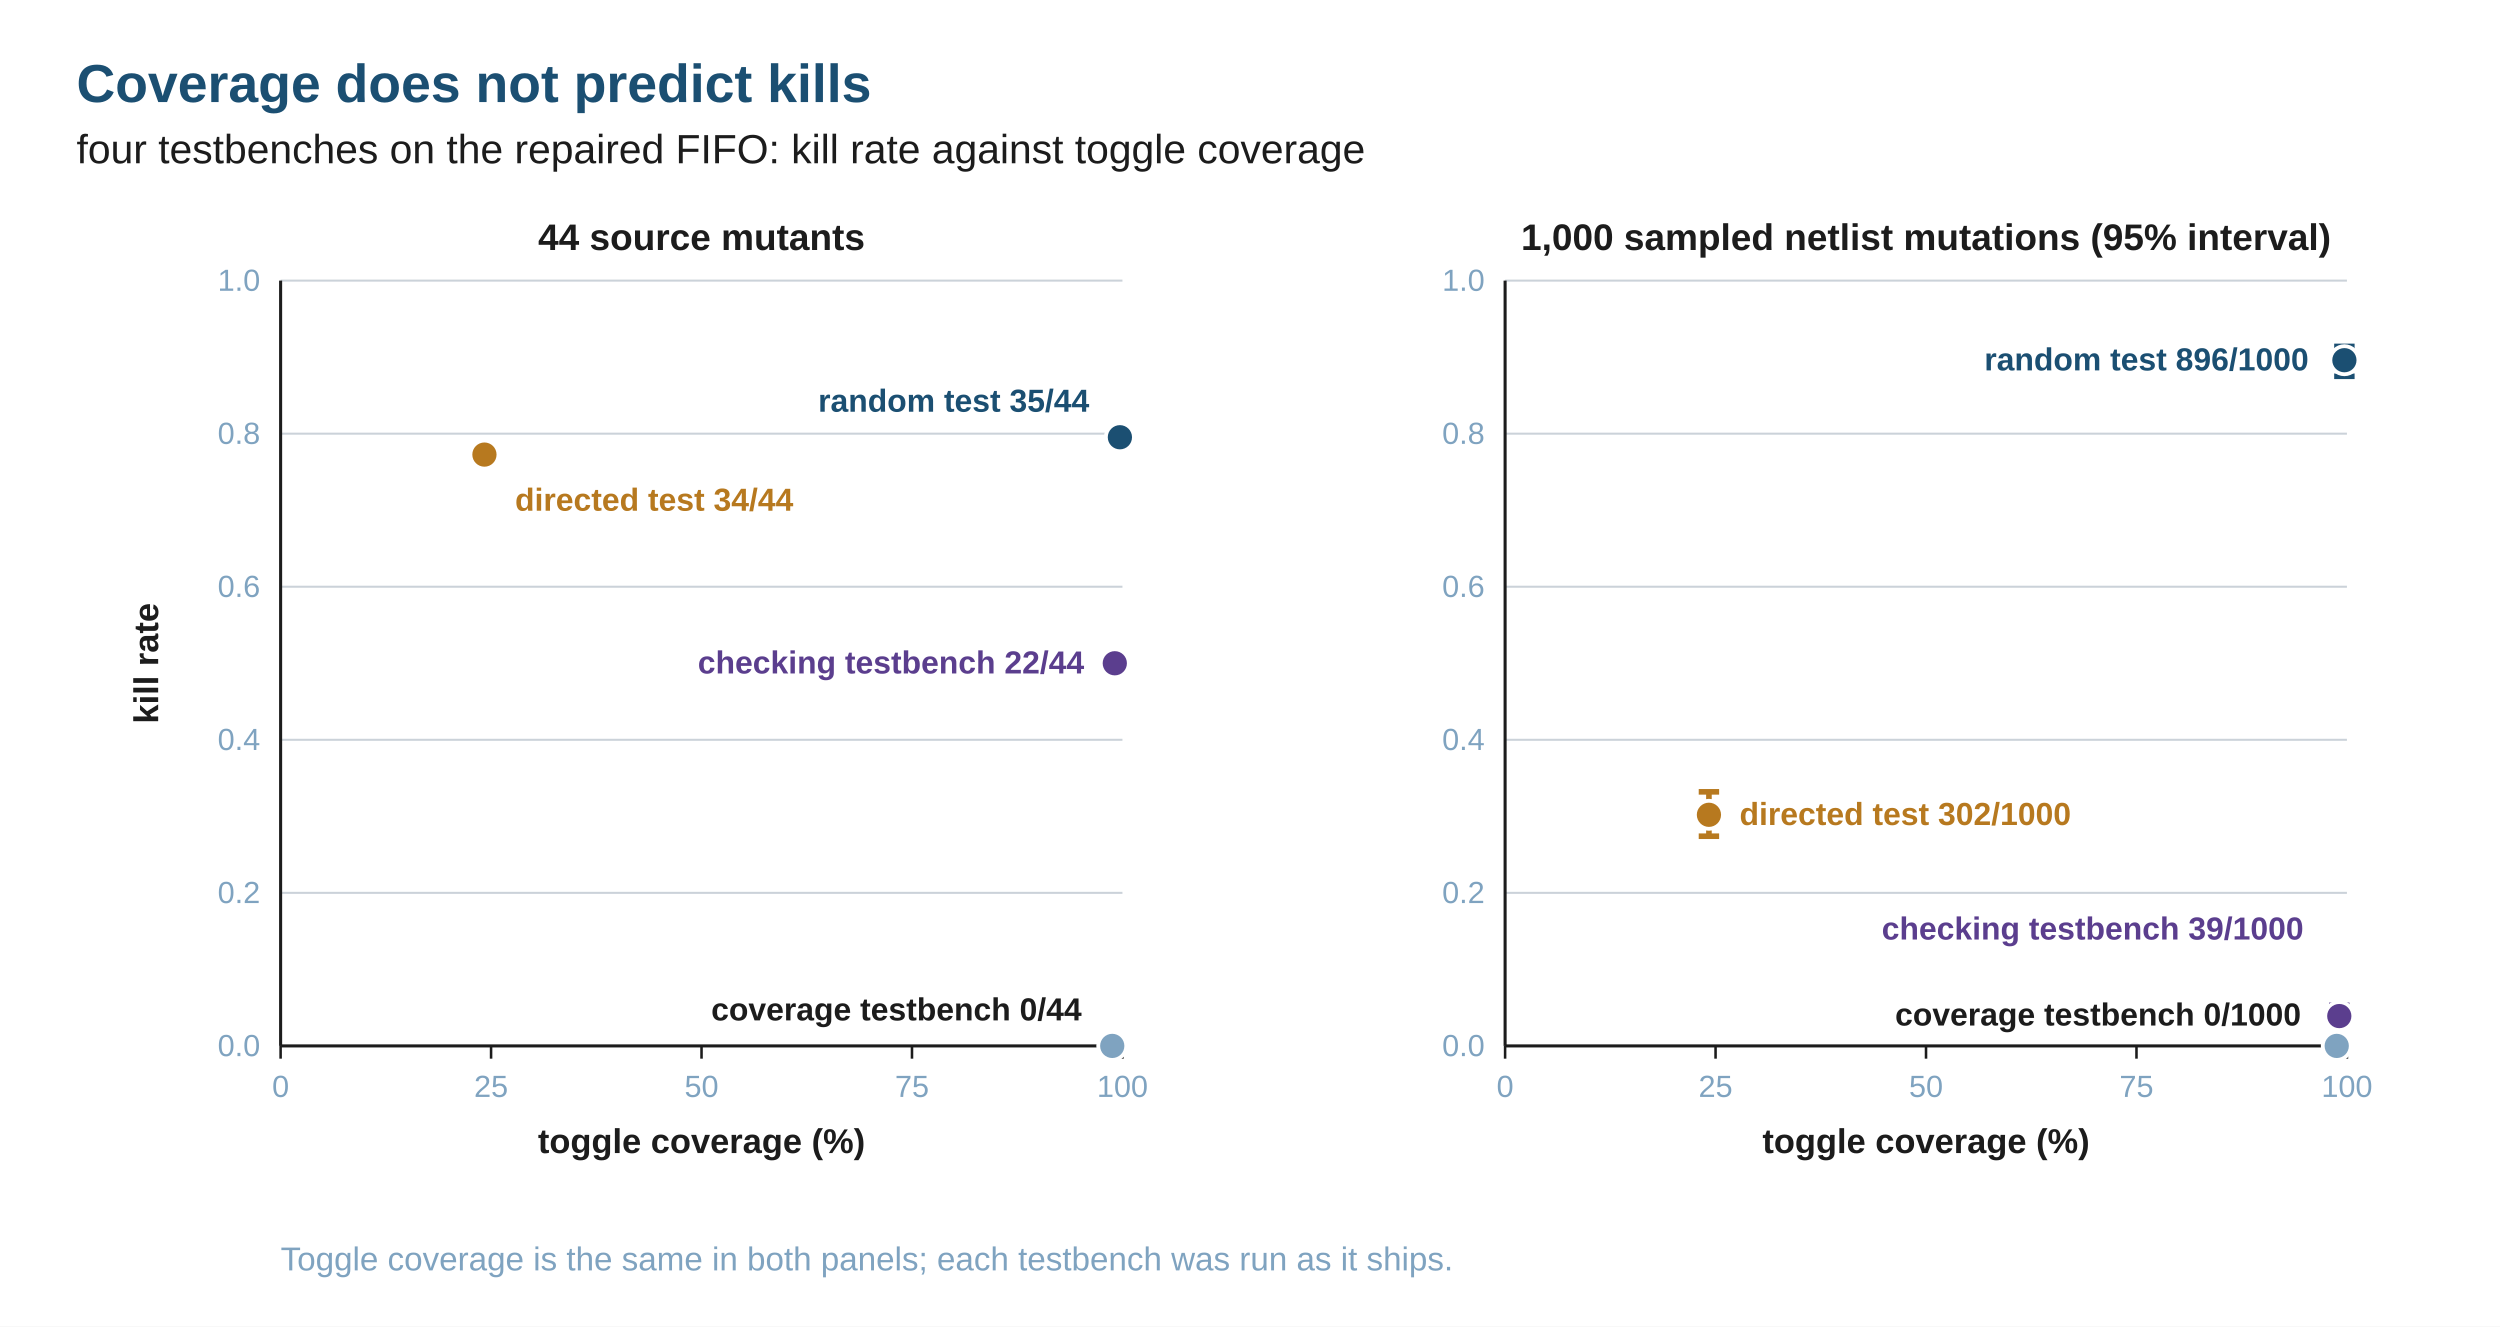
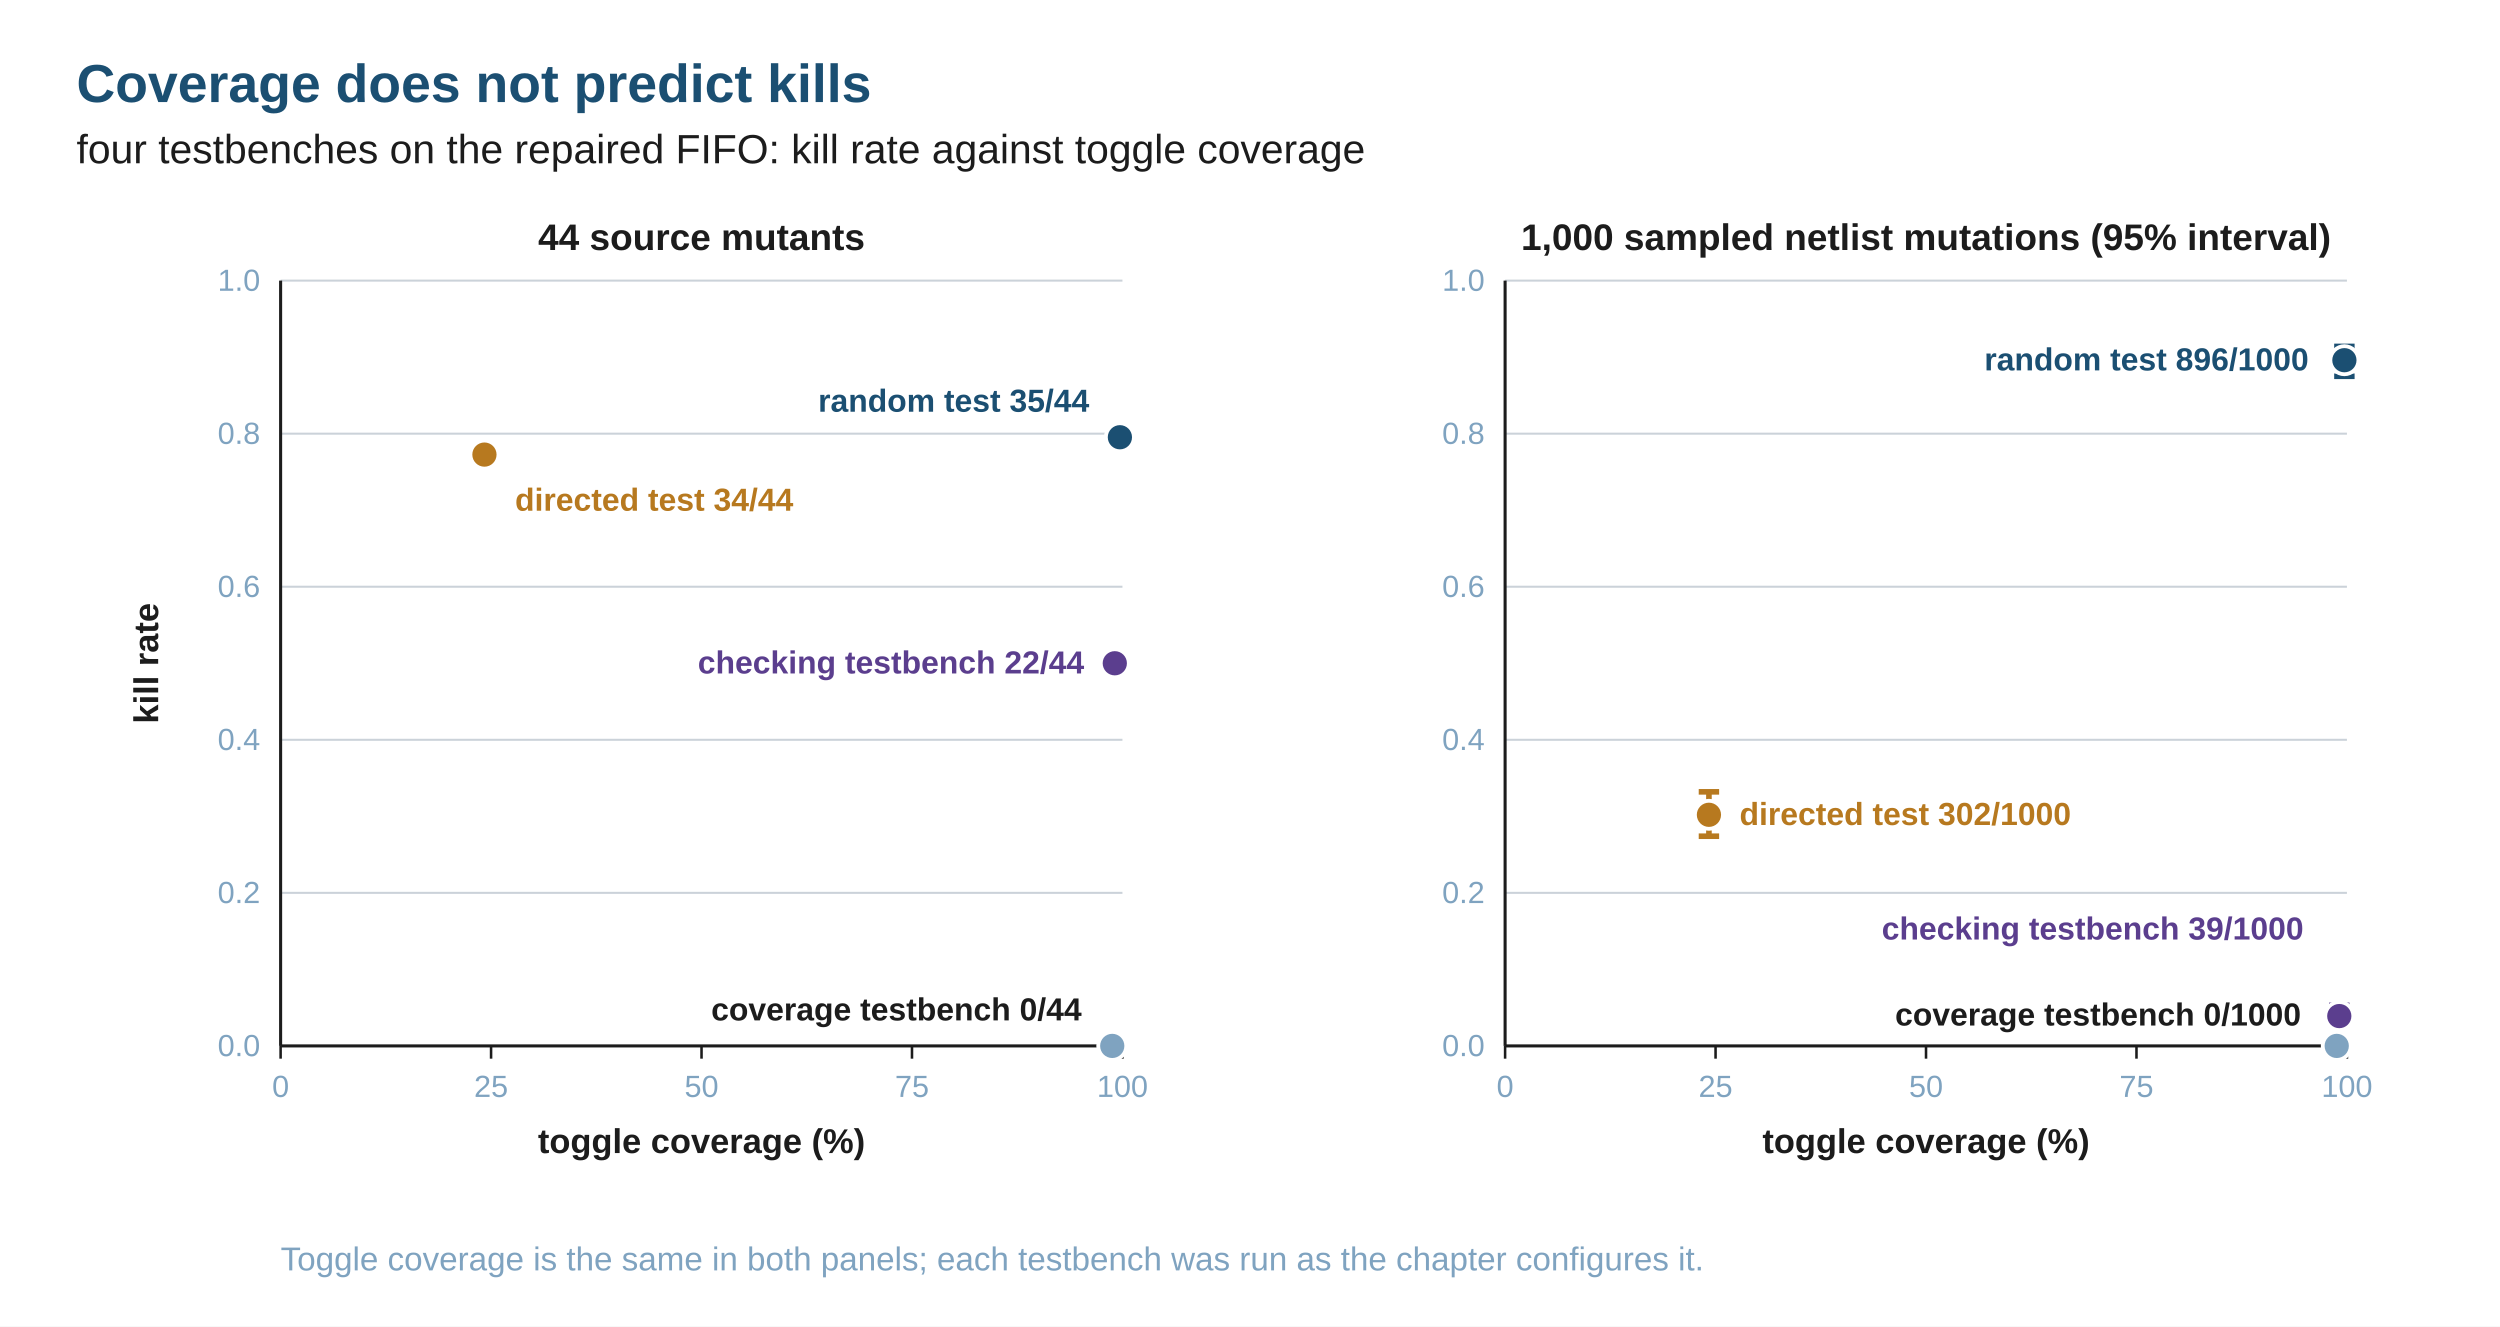
<svg xmlns="http://www.w3.org/2000/svg" viewBox="0 0 980 520" width="980" height="520" role="img" aria-label="Coverage does not predict kills">
  <defs>
    <marker id="ah" viewBox="0 0 10 10" refX="9" refY="5" markerWidth="8" markerHeight="8" orient="auto-start-reverse">
      <path d="M0,0 L10,5 L0,10 Z" fill="#7FA3C0" />
    </marker>
    <marker id="ahj" viewBox="0 0 10 10" refX="9" refY="5" markerWidth="8" markerHeight="8" orient="auto-start-reverse">
      <path d="M0,0 L10,5 L0,10 Z" fill="#5B3E8E" />
    </marker>
    <marker id="ahd" viewBox="0 0 10 10" refX="9" refY="5" markerWidth="7" markerHeight="7" orient="auto-start-reverse">
      <path d="M0,0 L10,5 L0,10 Z" fill="#1B4F72" />
    </marker>
    <marker id="ahc" viewBox="0 0 10 10" refX="9" refY="5" markerWidth="7" markerHeight="7" orient="auto-start-reverse">
      <path d="M0,0 L10,5 L0,10 Z" fill="#B7791F" />
    </marker>
    <marker id="ahg" viewBox="0 0 10 10" refX="9" refY="5" markerWidth="7" markerHeight="7" orient="auto-start-reverse">
      <path d="M0,0 L10,5 L0,10 Z" fill="#1C1C1C" />
    </marker>
    <pattern id="hatch" width="6" height="6" patternUnits="userSpaceOnUse" patternTransform="rotate(45)">
      <line x1="0" y1="0" x2="0" y2="6" stroke="#CBD2D9" stroke-width="2" />
    </pattern>
  </defs>
  <rect width="980" height="520" fill="white" />
  <text x="30" y="40.0" font-family="'Source Sans 3', 'Helvetica Neue', Arial, sans-serif" font-size="21" font-weight="700" text-anchor="start" fill="#1B4F72">Coverage does not predict kills</text>
  <text x="30" y="64.0" font-family="'Source Sans 3', 'Helvetica Neue', Arial, sans-serif" font-size="16" font-weight="400" text-anchor="start" fill="#1C1C1C">four testbenches on the repaired FIFO: kill rate against toggle coverage</text>
  <line x1="110.0" y1="410.0" x2="440.0" y2="410.0" stroke="#CBD2D9" stroke-width="0.8" />
  <text x="102.0" y="414.0" font-family="'Source Sans 3', 'Helvetica Neue', Arial, sans-serif" font-size="12" font-weight="400" text-anchor="end" fill="#7FA3C0">0.0</text>
  <line x1="110.0" y1="350.0" x2="440.0" y2="350.0" stroke="#CBD2D9" stroke-width="0.8" />
  <text x="102.0" y="354.0" font-family="'Source Sans 3', 'Helvetica Neue', Arial, sans-serif" font-size="12" font-weight="400" text-anchor="end" fill="#7FA3C0">0.2</text>
  <line x1="110.0" y1="290.0" x2="440.0" y2="290.0" stroke="#CBD2D9" stroke-width="0.8" />
  <text x="102.0" y="294.0" font-family="'Source Sans 3', 'Helvetica Neue', Arial, sans-serif" font-size="12" font-weight="400" text-anchor="end" fill="#7FA3C0">0.4</text>
  <line x1="110.0" y1="230.0" x2="440.0" y2="230.0" stroke="#CBD2D9" stroke-width="0.8" />
  <text x="102.0" y="234.0" font-family="'Source Sans 3', 'Helvetica Neue', Arial, sans-serif" font-size="12" font-weight="400" text-anchor="end" fill="#7FA3C0">0.6</text>
  <line x1="110.0" y1="170.0" x2="440.0" y2="170.0" stroke="#CBD2D9" stroke-width="0.8" />
  <text x="102.0" y="174.0" font-family="'Source Sans 3', 'Helvetica Neue', Arial, sans-serif" font-size="12" font-weight="400" text-anchor="end" fill="#7FA3C0">0.8</text>
  <line x1="110.0" y1="110.0" x2="440.0" y2="110.0" stroke="#CBD2D9" stroke-width="0.8" />
  <text x="102.0" y="114.0" font-family="'Source Sans 3', 'Helvetica Neue', Arial, sans-serif" font-size="12" font-weight="400" text-anchor="end" fill="#7FA3C0">1.0</text>
  <line x1="110.0" y1="410.0" x2="110.0" y2="415.0" stroke="#1C1C1C" stroke-width="1" />
  <text x="110.0" y="430.0" font-family="'Source Sans 3', 'Helvetica Neue', Arial, sans-serif" font-size="12" font-weight="400" text-anchor="middle" fill="#7FA3C0">0</text>
  <line x1="192.5" y1="410.0" x2="192.5" y2="415.0" stroke="#1C1C1C" stroke-width="1" />
  <text x="192.5" y="430.0" font-family="'Source Sans 3', 'Helvetica Neue', Arial, sans-serif" font-size="12" font-weight="400" text-anchor="middle" fill="#7FA3C0">25</text>
  <line x1="275.0" y1="410.0" x2="275.0" y2="415.0" stroke="#1C1C1C" stroke-width="1" />
  <text x="275.0" y="430.0" font-family="'Source Sans 3', 'Helvetica Neue', Arial, sans-serif" font-size="12" font-weight="400" text-anchor="middle" fill="#7FA3C0">50</text>
  <line x1="357.5" y1="410.0" x2="357.5" y2="415.0" stroke="#1C1C1C" stroke-width="1" />
  <text x="357.5" y="430.0" font-family="'Source Sans 3', 'Helvetica Neue', Arial, sans-serif" font-size="12" font-weight="400" text-anchor="middle" fill="#7FA3C0">75</text>
  <line x1="440.0" y1="410.0" x2="440.0" y2="415.0" stroke="#1C1C1C" stroke-width="1" />
  <text x="440.0" y="430.0" font-family="'Source Sans 3', 'Helvetica Neue', Arial, sans-serif" font-size="12" font-weight="400" text-anchor="middle" fill="#7FA3C0">100</text>
  <line x1="110.0" y1="410.0" x2="440.0" y2="410.0" stroke="#1C1C1C" stroke-width="1.2" />
  <line x1="110.0" y1="110.0" x2="110.0" y2="410.0" stroke="#1C1C1C" stroke-width="1.2" />
  <text x="275.0" y="452.0" font-family="'Source Sans 3', 'Helvetica Neue', Arial, sans-serif" font-size="13.5" font-weight="600" text-anchor="middle" fill="#1C1C1C">toggle coverage (%)</text>
  <text x="62.0" y="260.0" font-family="'Source Sans 3', Arial, sans-serif" font-size="13.5" font-weight="600" fill="#1C1C1C" text-anchor="middle" transform="rotate(-90 62.0 260.0)">kill rate</text>
  <text x="275.0" y="98.0" font-family="'Source Sans 3', 'Helvetica Neue', Arial, sans-serif" font-size="14.5" font-weight="700" text-anchor="middle" fill="#1C1C1C">44 source mutants</text>
  <circle cx="189.9" cy="178.2" r="5.5" fill="#B7791F" stroke="white" stroke-width="1.5" />
  <text x="201.9" y="200.2" font-family="'Source Sans 3', 'Helvetica Neue', Arial, sans-serif" font-size="12.5" font-weight="600" text-anchor="start" fill="#B7791F">directed test 34/44</text>
  <circle cx="439.0" cy="171.4" r="5.5" fill="#1B4F72" stroke="white" stroke-width="1.5" />
  <text x="427.0" y="161.4" font-family="'Source Sans 3', 'Helvetica Neue', Arial, sans-serif" font-size="12.5" font-weight="600" text-anchor="end" fill="#1B4F72">random test 35/44</text>
  <circle cx="436.0" cy="410.0" r="5.5" fill="#7FA3C0" stroke="white" stroke-width="1.5" />
  <text x="424.0" y="400.0" font-family="'Source Sans 3', 'Helvetica Neue', Arial, sans-serif" font-size="12.5" font-weight="600" text-anchor="end" fill="#1C1C1C">coverage testbench 0/44</text>
  <circle cx="437.0" cy="260.0" r="5.5" fill="#5B3E8E" stroke="white" stroke-width="1.5" />
  <text x="425.0" y="264.0" font-family="'Source Sans 3', 'Helvetica Neue', Arial, sans-serif" font-size="12.5" font-weight="600" text-anchor="end" fill="#5B3E8E">checking testbench 22/44</text>
  <line x1="590.0" y1="410.0" x2="920.0" y2="410.0" stroke="#CBD2D9" stroke-width="0.8" />
  <text x="582.0" y="414.0" font-family="'Source Sans 3', 'Helvetica Neue', Arial, sans-serif" font-size="12" font-weight="400" text-anchor="end" fill="#7FA3C0">0.0</text>
  <line x1="590.0" y1="350.0" x2="920.0" y2="350.0" stroke="#CBD2D9" stroke-width="0.8" />
  <text x="582.0" y="354.0" font-family="'Source Sans 3', 'Helvetica Neue', Arial, sans-serif" font-size="12" font-weight="400" text-anchor="end" fill="#7FA3C0">0.2</text>
  <line x1="590.0" y1="290.0" x2="920.0" y2="290.0" stroke="#CBD2D9" stroke-width="0.8" />
  <text x="582.0" y="294.0" font-family="'Source Sans 3', 'Helvetica Neue', Arial, sans-serif" font-size="12" font-weight="400" text-anchor="end" fill="#7FA3C0">0.4</text>
  <line x1="590.0" y1="230.0" x2="920.0" y2="230.0" stroke="#CBD2D9" stroke-width="0.8" />
  <text x="582.0" y="234.0" font-family="'Source Sans 3', 'Helvetica Neue', Arial, sans-serif" font-size="12" font-weight="400" text-anchor="end" fill="#7FA3C0">0.6</text>
  <line x1="590.0" y1="170.0" x2="920.0" y2="170.0" stroke="#CBD2D9" stroke-width="0.8" />
  <text x="582.0" y="174.0" font-family="'Source Sans 3', 'Helvetica Neue', Arial, sans-serif" font-size="12" font-weight="400" text-anchor="end" fill="#7FA3C0">0.8</text>
  <line x1="590.0" y1="110.0" x2="920.0" y2="110.0" stroke="#CBD2D9" stroke-width="0.8" />
  <text x="582.0" y="114.0" font-family="'Source Sans 3', 'Helvetica Neue', Arial, sans-serif" font-size="12" font-weight="400" text-anchor="end" fill="#7FA3C0">1.0</text>
  <line x1="590.0" y1="410.0" x2="590.0" y2="415.0" stroke="#1C1C1C" stroke-width="1" />
  <text x="590.0" y="430.0" font-family="'Source Sans 3', 'Helvetica Neue', Arial, sans-serif" font-size="12" font-weight="400" text-anchor="middle" fill="#7FA3C0">0</text>
  <line x1="672.5" y1="410.0" x2="672.5" y2="415.0" stroke="#1C1C1C" stroke-width="1" />
  <text x="672.5" y="430.0" font-family="'Source Sans 3', 'Helvetica Neue', Arial, sans-serif" font-size="12" font-weight="400" text-anchor="middle" fill="#7FA3C0">25</text>
  <line x1="755.0" y1="410.0" x2="755.0" y2="415.0" stroke="#1C1C1C" stroke-width="1" />
  <text x="755.0" y="430.0" font-family="'Source Sans 3', 'Helvetica Neue', Arial, sans-serif" font-size="12" font-weight="400" text-anchor="middle" fill="#7FA3C0">50</text>
  <line x1="837.5" y1="410.0" x2="837.5" y2="415.0" stroke="#1C1C1C" stroke-width="1" />
  <text x="837.5" y="430.0" font-family="'Source Sans 3', 'Helvetica Neue', Arial, sans-serif" font-size="12" font-weight="400" text-anchor="middle" fill="#7FA3C0">75</text>
  <line x1="920.0" y1="410.0" x2="920.0" y2="415.0" stroke="#1C1C1C" stroke-width="1" />
  <text x="920.0" y="430.0" font-family="'Source Sans 3', 'Helvetica Neue', Arial, sans-serif" font-size="12" font-weight="400" text-anchor="middle" fill="#7FA3C0">100</text>
  <line x1="590.0" y1="410.0" x2="920.0" y2="410.0" stroke="#1C1C1C" stroke-width="1.2" />
  <line x1="590.0" y1="110.0" x2="590.0" y2="410.0" stroke="#1C1C1C" stroke-width="1.2" />
  <text x="755.0" y="452.0" font-family="'Source Sans 3', 'Helvetica Neue', Arial, sans-serif" font-size="13.5" font-weight="600" text-anchor="middle" fill="#1C1C1C">toggle coverage (%)</text>
  <text x="755.0" y="98.0" font-family="'Source Sans 3', 'Helvetica Neue', Arial, sans-serif" font-size="14.5" font-weight="700" text-anchor="middle" fill="#1C1C1C">1,000 sampled netlist mutations (95% interval)</text>
  <line x1="669.9" y1="327.8" x2="669.9" y2="310.4" stroke="#B7791F" stroke-width="2.2" />
  <line x1="665.9" y1="327.8" x2="673.9" y2="327.8" stroke="#B7791F" stroke-width="2.2" />
  <line x1="665.9" y1="310.4" x2="673.9" y2="310.4" stroke="#B7791F" stroke-width="2.2" />
  <circle cx="669.9" cy="319.4" r="5.5" fill="#B7791F" stroke="white" stroke-width="1.5" />
  <text x="681.9" y="323.4" font-family="'Source Sans 3', 'Helvetica Neue', Arial, sans-serif" font-size="12.5" font-weight="600" text-anchor="start" fill="#B7791F">directed test 302/1000</text>
  <line x1="919.0" y1="147.5" x2="919.0" y2="135.8" stroke="#1B4F72" stroke-width="2.2" />
  <line x1="915.0" y1="147.5" x2="923.0" y2="147.5" stroke="#1B4F72" stroke-width="2.2" />
  <line x1="915.0" y1="135.8" x2="923.0" y2="135.8" stroke="#1B4F72" stroke-width="2.2" />
  <circle cx="919.0" cy="141.2" r="5.5" fill="#1B4F72" stroke="white" stroke-width="1.5" />
  <text x="905.0" y="145.2" font-family="'Source Sans 3', 'Helvetica Neue', Arial, sans-serif" font-size="12.5" font-weight="600" text-anchor="end" fill="#1B4F72">random test 896/1000</text>
  <line x1="916.0" y1="410.0" x2="916.0" y2="408.8" stroke="#7FA3C0" stroke-width="2.2" />
  <line x1="912.0" y1="410.0" x2="920.0" y2="410.0" stroke="#7FA3C0" stroke-width="2.2" />
  <line x1="912.0" y1="408.8" x2="920.0" y2="408.8" stroke="#7FA3C0" stroke-width="2.2" />
  <circle cx="916.0" cy="410.0" r="5.5" fill="#7FA3C0" stroke="white" stroke-width="1.5" />
  <text x="902.0" y="402.0" font-family="'Source Sans 3', 'Helvetica Neue', Arial, sans-serif" font-size="12.5" font-weight="600" text-anchor="end" fill="#1C1C1C">coverage testbench 0/1000</text>
  <line x1="917.0" y1="401.6" x2="917.0" y2="394.1" stroke="#5B3E8E" stroke-width="2.2" />
  <line x1="913.0" y1="401.6" x2="921.0" y2="401.6" stroke="#5B3E8E" stroke-width="2.2" />
  <line x1="913.0" y1="394.1" x2="921.0" y2="394.1" stroke="#5B3E8E" stroke-width="2.2" />
  <circle cx="917.0" cy="398.3" r="5.5" fill="#5B3E8E" stroke="white" stroke-width="1.5" />
  <text x="903.0" y="368.3" font-family="'Source Sans 3', 'Helvetica Neue', Arial, sans-serif" font-size="12.5" font-weight="600" text-anchor="end" fill="#5B3E8E">checking testbench 39/1000</text>
-   <text x="110.0" y="498.0" font-family="'Source Sans 3', 'Helvetica Neue', Arial, sans-serif" font-size="13" font-weight="400" text-anchor="start" fill="#7FA3C0">Toggle coverage is the same in both panels; each testbench was run as it ships.</text>
+   <text x="110.0" y="498.0" font-family="'Source Sans 3', 'Helvetica Neue', Arial, sans-serif" font-size="13" font-weight="400" text-anchor="start" fill="#7FA3C0">Toggle coverage is the same in both panels; each testbench was run as the chapter configures it.</text>
</svg>
